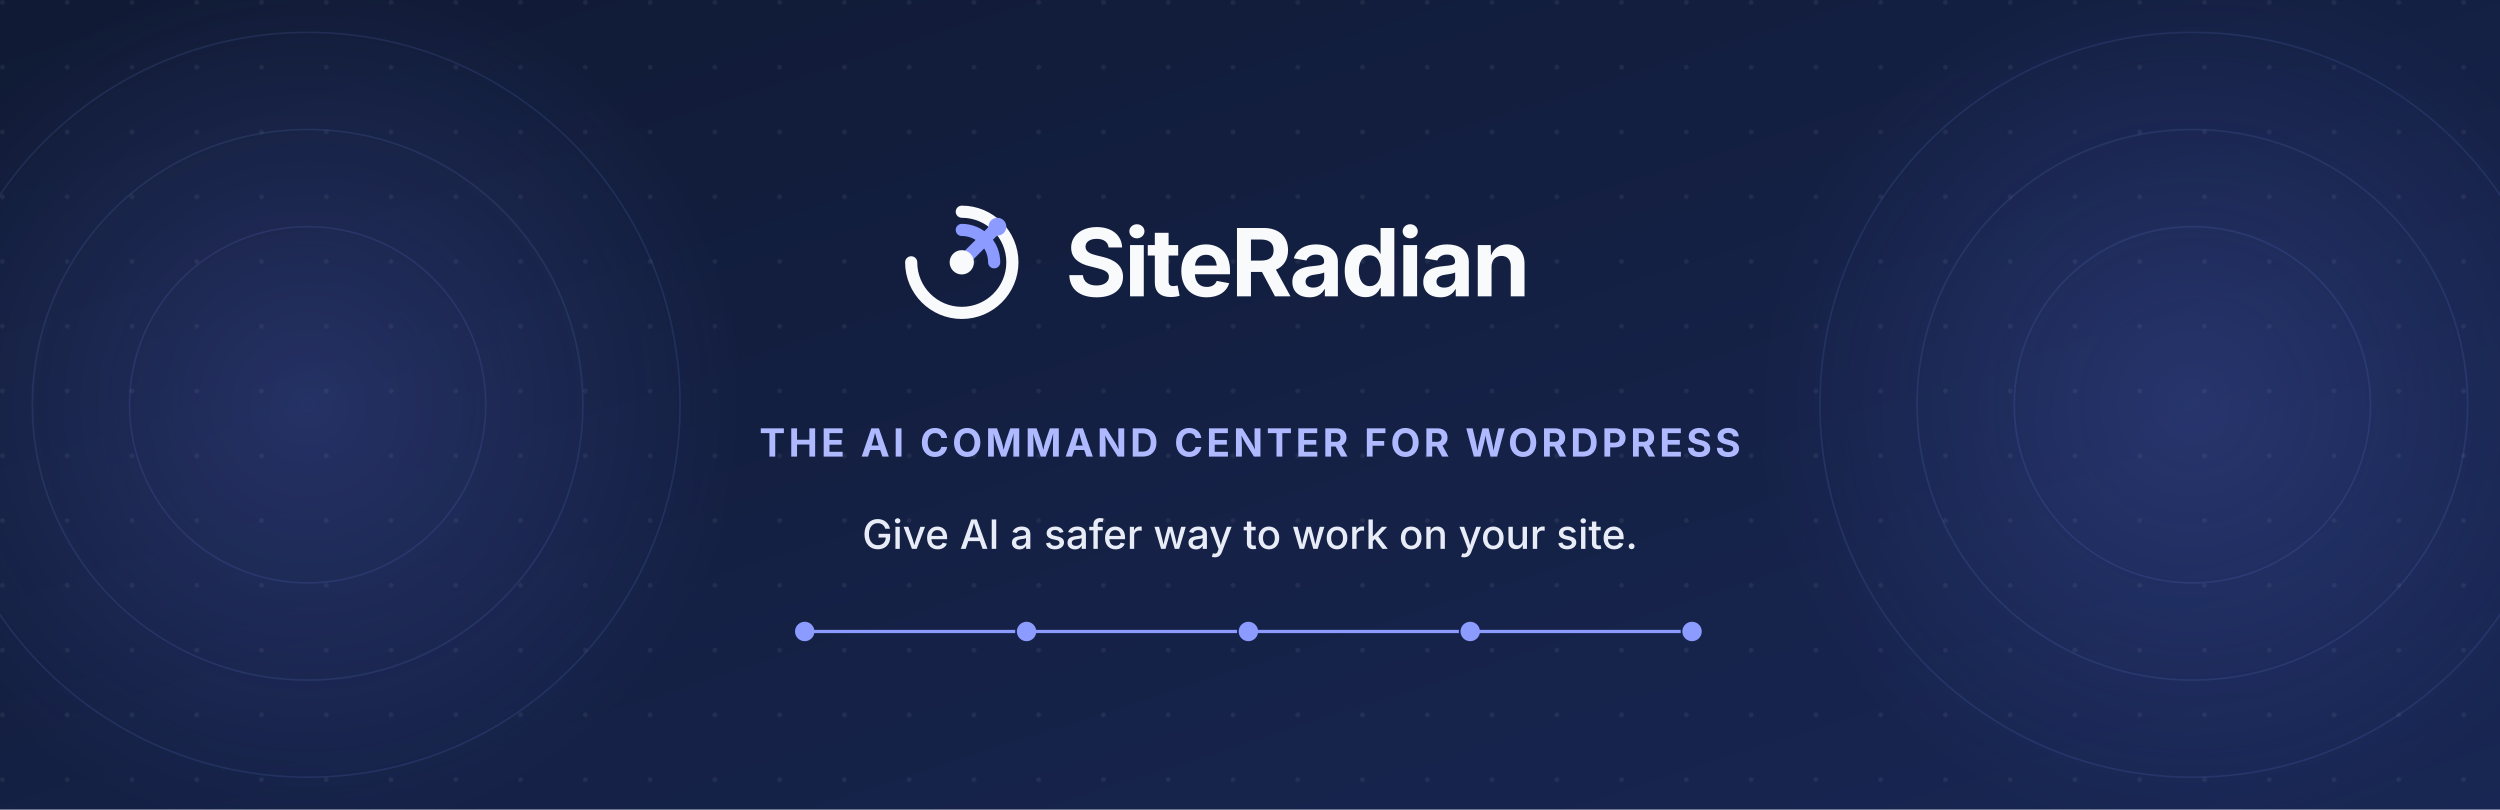
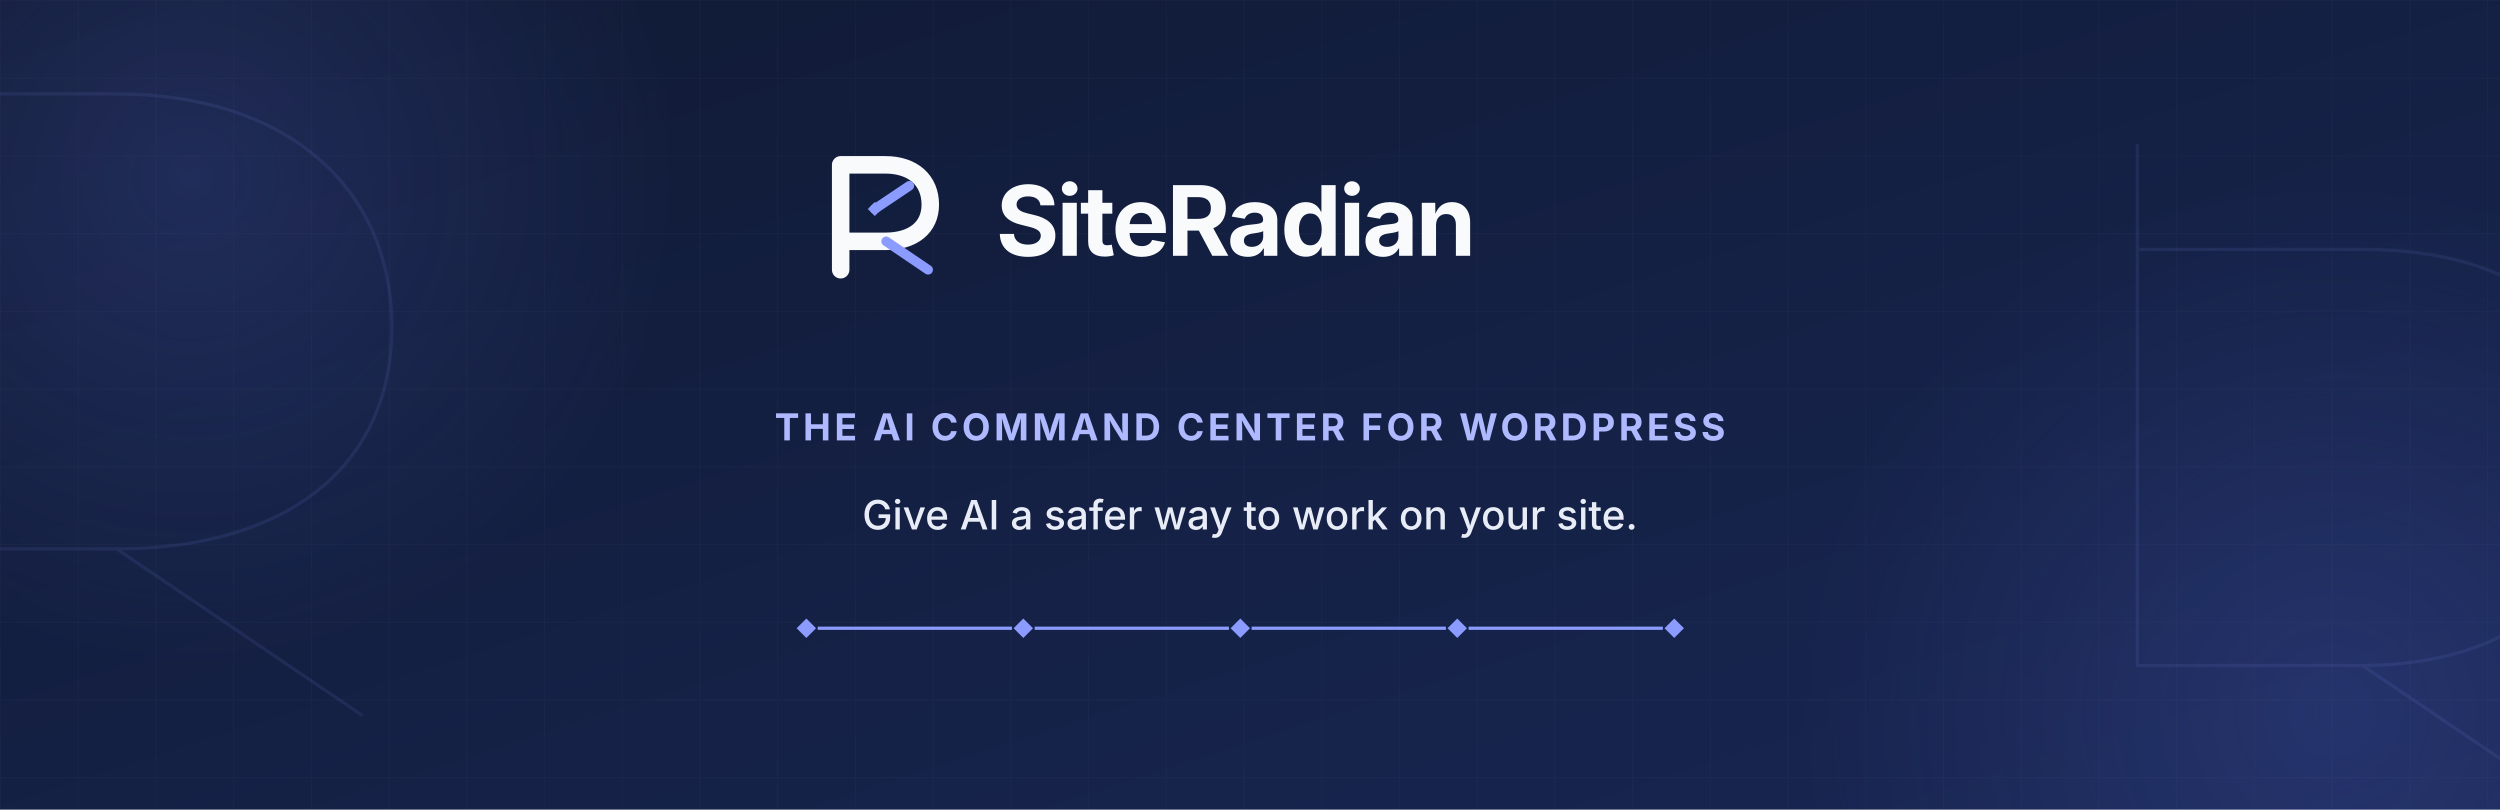
<svg xmlns="http://www.w3.org/2000/svg" width="1544" height="500" viewBox="0 0 1544 500" role="img" aria-labelledby="title desc">
  <defs>
    <linearGradient id="bg" x1="0" y1="0" x2="1" y2="1">
      <stop stop-color="#101a34" />
      <stop offset="1" stop-color="#182653" />
    </linearGradient>
    <radialGradient id="glow">
-       <stop stop-color="#6676ec" stop-opacity=".22" />
+       <stop stop-color="#6676ec" stop-opacity=".18" />
      <stop offset="1" stop-color="#6676ec" stop-opacity="0" />
    </radialGradient>
-     <pattern id="grid" width="40" height="40" patternUnits="userSpaceOnUse">
-       <circle cx="1.5" cy="1.5" r="1.5" fill="#fff" fill-opacity=".06" />
+     <pattern id="grid" width="48" height="48" patternUnits="userSpaceOnUse">
+       <path d="M48 0H0v48" fill="none" stroke="#fff" stroke-opacity=".025" />
    </pattern>
  </defs>
  <rect width="1544" height="500" fill="url(#bg)" />
  <rect width="1544" height="500" fill="url(#grid)" />
-   <circle cx="190" cy="250" r="270" fill="url(#glow)" />
-   <circle cx="1354" cy="250" r="270" fill="url(#glow)" />
-   <g fill="none" stroke="#8b9bff" stroke-opacity=".12">
-     <circle cx="190" cy="250" r="110" />
-     <circle cx="190" cy="250" r="170" />
-     <circle cx="190" cy="250" r="230" />
-     <circle cx="1354" cy="250" r="110" />
-     <circle cx="1354" cy="250" r="170" />
-     <circle cx="1354" cy="250" r="230" />
+   <circle cx="118" cy="110" r="300" fill="url(#glow)" />
+   <circle cx="1440" cy="440" r="330" fill="url(#glow)" />
+   <g fill="none" stroke="#8b9bff" stroke-opacity=".1" stroke-width="2">
+     <path d="M-80 410V58h152c104 0 170 57 170 144s-66 137-170 137H-80m152 0 152 103" />
+     <path d="M1320 89v322h139c95 0 155-52 155-132s-60-125-155-125h-139m139 257 139 94" />
  </g>
-   <g transform="translate(554 122)">
-     <g transform="scale(2.5)">
-       <path d="M16 3.5A12.5 12.5 0 1 1 3.5 16" fill="none" stroke="#f8fafc" stroke-width="3" stroke-linecap="round" />
-       <path d="M16 8a8 8 0 0 1 8 8M16 16l8.7-8.7" fill="none" stroke="#8b9bff" stroke-width="3" stroke-linecap="round" />
-       <circle cx="16" cy="16" r="3" fill="#f8fafc" />
-       <circle cx="24.8" cy="7.2" r="2.2" fill="#8b9bff" />
+   <g transform="translate(503 91)">
+     <g transform="scale(2.7)">
+       <path d="M6 28V4h10.2c6.4 0 10.3 3.6 10.3 9.1 0 5.2-3.9 8.4-10.3 8.4H6" fill="none" stroke="#f8fafc" stroke-width="4" stroke-linecap="round" stroke-linejoin="round" />
+       <path d="m16.4 21.5 9.6 6.5M13.8 14.1l7.9-5.3" fill="none" stroke="#8b9bff" stroke-width="2.2" stroke-linecap="round" stroke-linejoin="round" />
+       <path d="m13.8 12.5 1.6 1.6-1.6 1.6-1.6-1.6z" fill="#8b9bff" />
    </g>
-     <text x="104" y="61" fill="#f8fafc" font-family="-apple-system,BlinkMacSystemFont,'Segoe UI',sans-serif" font-size="58" font-weight="700" letter-spacing="-1.7">SiteRadian</text>
+     <text x="112" y="67" fill="#f8fafc" font-family="-apple-system,BlinkMacSystemFont,'Segoe UI',sans-serif" font-size="60" font-weight="700" letter-spacing="-1.8">SiteRadian</text>
  </g>
-   <text x="772" y="282" text-anchor="middle" fill="#aeb9ff" font-family="-apple-system,BlinkMacSystemFont,'Segoe UI',sans-serif" font-size="24" font-weight="700" letter-spacing="2.1">THE AI COMMAND CENTER FOR WORDPRESS</text>
-   <text x="772" y="339" text-anchor="middle" fill="#e8ecf7" font-family="-apple-system,BlinkMacSystemFont,'Segoe UI',sans-serif" font-size="25" font-weight="450">Give AI a safer way to work on your site.</text>
-   <g transform="translate(497 390)" fill="none" stroke="#8b9bff" stroke-width="2">
-     <circle cx="0" cy="0" r="5" fill="#8b9bff" />
-     <path d="M5 0h125" />
-     <circle cx="137" cy="0" r="5" fill="#8b9bff" />
-     <path d="M142 0h125" />
-     <circle cx="274" cy="0" r="5" fill="#8b9bff" />
-     <path d="M279 0h125" />
-     <circle cx="411" cy="0" r="5" fill="#8b9bff" />
-     <path d="M416 0h125" />
-     <circle cx="548" cy="0" r="5" fill="#8b9bff" />
+   <text x="772" y="272" text-anchor="middle" fill="#aeb9ff" font-family="-apple-system,BlinkMacSystemFont,'Segoe UI',sans-serif" font-size="23" font-weight="700" letter-spacing="2.2">THE AI COMMAND CENTER FOR WORDPRESS</text>
+   <text x="772" y="327" text-anchor="middle" fill="#e8ecf7" font-family="-apple-system,BlinkMacSystemFont,'Segoe UI',sans-serif" font-size="25" font-weight="450">Give AI a safer way to work on your site.</text>
+   <g transform="translate(498 388)" fill="none" stroke="#8b9bff" stroke-width="2">
+     <path d="M7 0h120m14 0h120m14 0h120m14 0h120" />
+     <g fill="#8b9bff" stroke="none">
+       <path d="m0-6 6 6-6 6-6-6z" />
+       <path d="m134-6 6 6-6 6-6-6z" />
+       <path d="m268-6 6 6-6 6-6-6z" />
+       <path d="m402-6 6 6-6 6-6-6z" />
+       <path d="m536-6 6 6-6 6-6-6z" />
+     </g>
  </g>
</svg>
